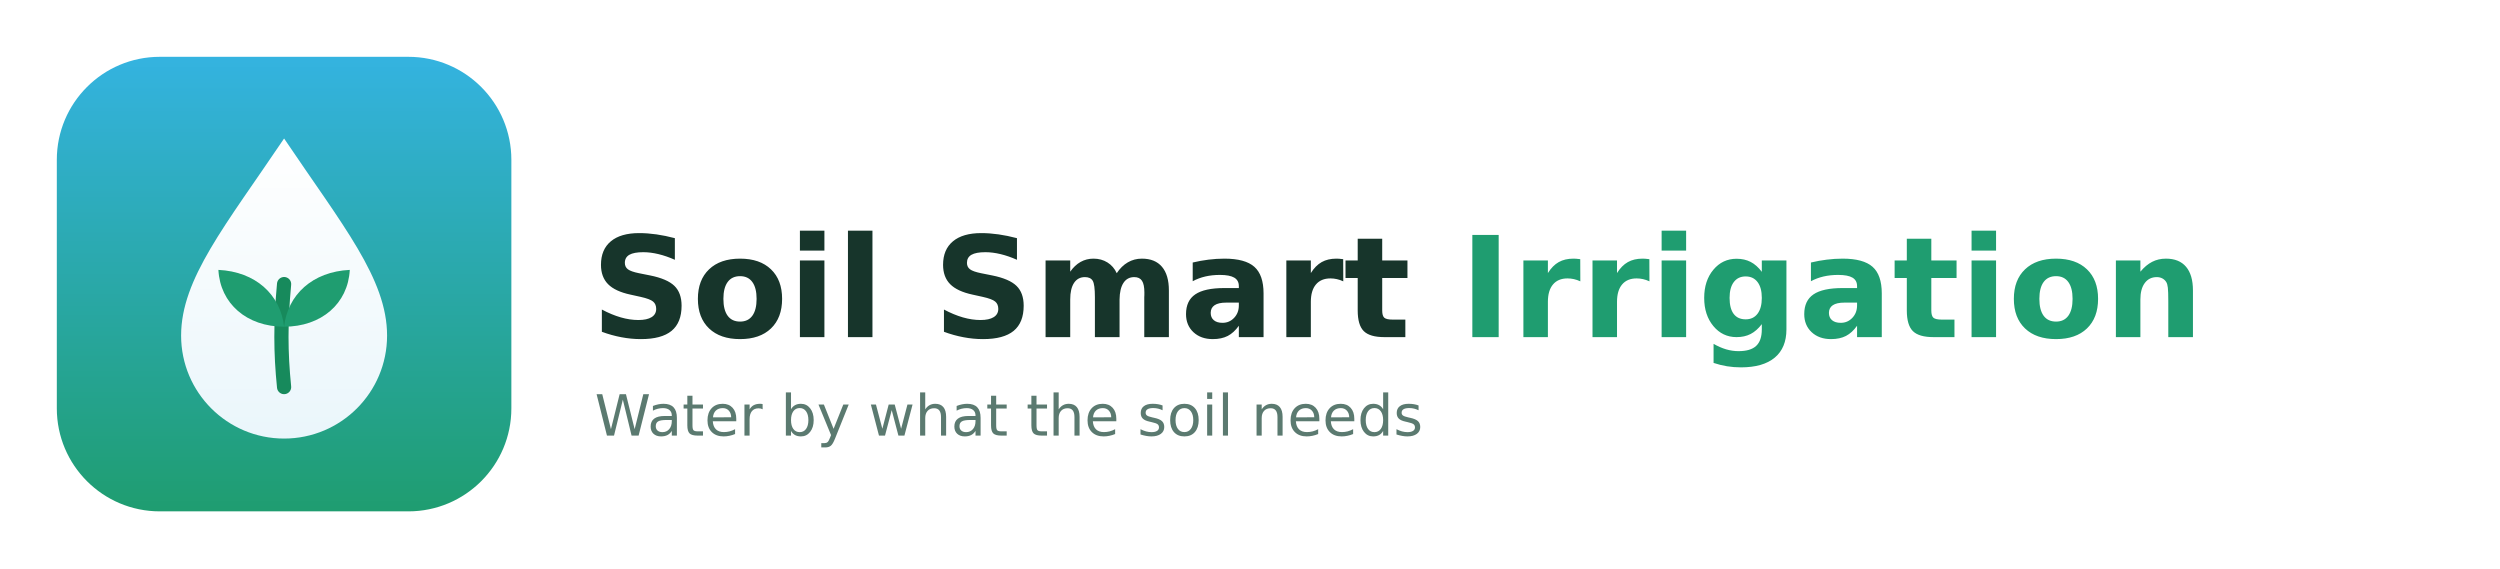
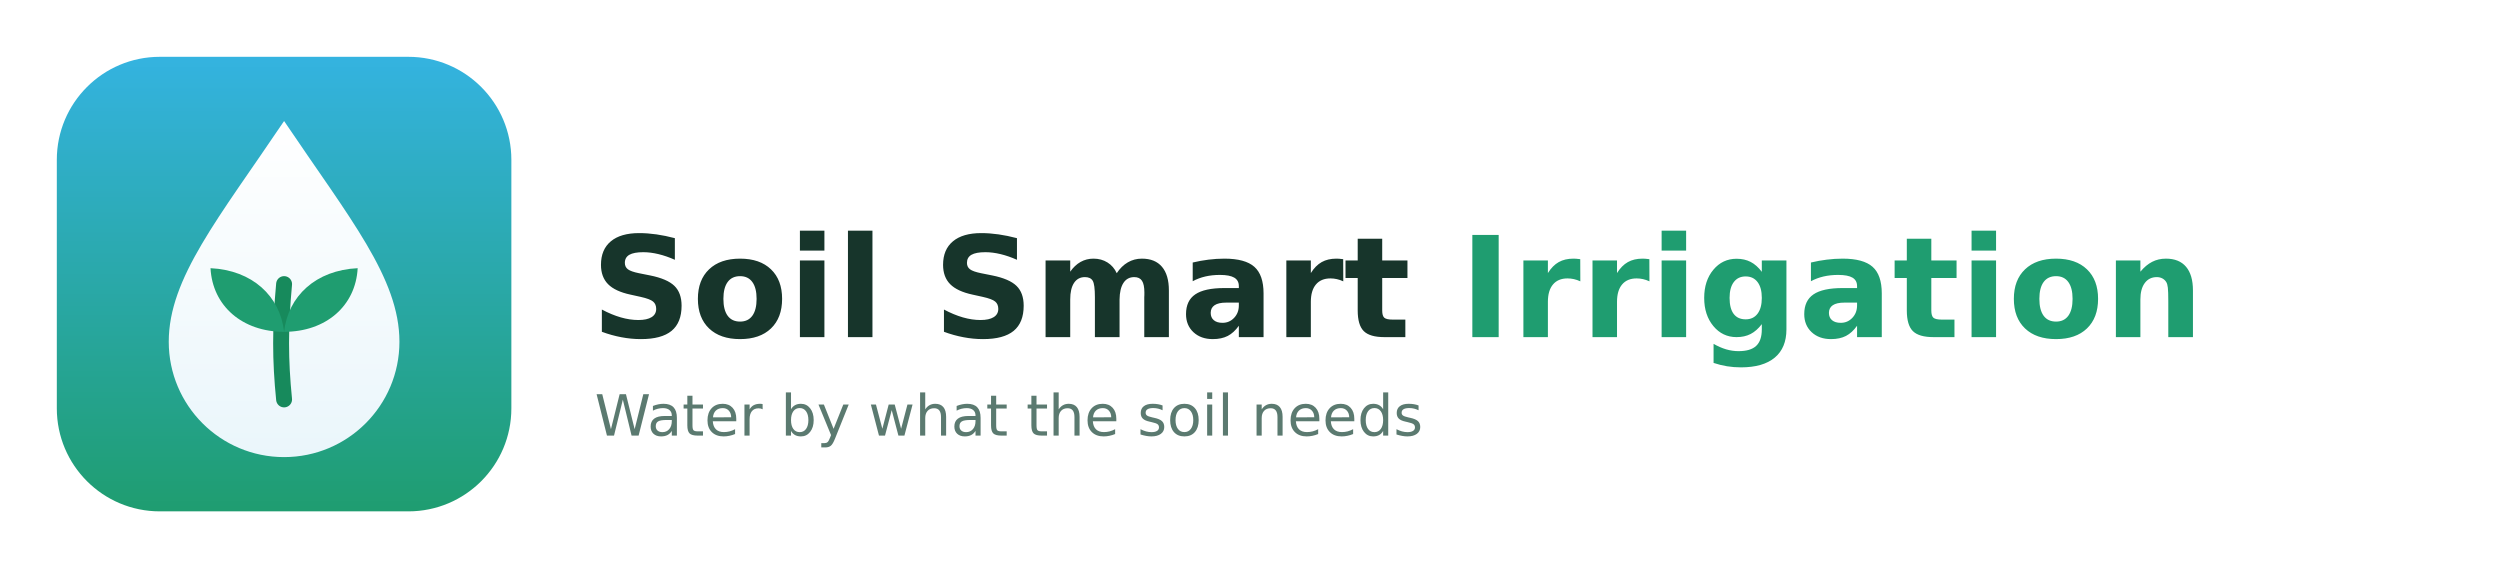
<svg xmlns="http://www.w3.org/2000/svg" viewBox="0 0 1320 300" width="1320" height="300">
  <defs>
    <linearGradient id="bg" x1="0" y1="0" x2="0" y2="1">
      <stop offset="0" stop-color="#34b3e0" />
      <stop offset="1" stop-color="#1f9d70" />
    </linearGradient>
    <linearGradient id="drop" x1="0" y1="0" x2="0" y2="1">
      <stop offset="0" stop-color="#ffffff" />
      <stop offset="1" stop-color="#eaf6fb" />
    </linearGradient>
  </defs>
  <g transform="translate(30,30) scale(0.46875)">
    <rect width="512" height="512" rx="116" fill="url(#bg)" />
-     <path d="M256 92 C 322 190 372 250 372 314 A 116 116 0 1 1 140 314 C 140 250 190 190 256 92 Z" fill="url(#drop)" />
-     <path d="M256 372 C 252 332 252 300 256 256" fill="none" stroke="#178a5c" stroke-width="16" stroke-linecap="round" />
-     <path d="M256 304 C 214 304 184 278 182 240 C 224 242 252 268 256 304 Z" fill="#1f9d70" />
-     <path d="M256 304 C 298 304 328 278 330 240 C 288 242 260 268 256 304 Z" fill="#1f9d70" />
+     <g transform="translate(256 256) scale(1.12) translate(-256 -256)">
+       <path d="M256 92 C 322 190 372 250 372 314 A 116 116 0 1 1 140 314 C 140 250 190 190 256 92 Z" fill="url(#drop)" />
+       <path d="M256 372 C 252 332 252 300 256 256" fill="none" stroke="#178a5c" stroke-width="16" stroke-linecap="round" />
+       <path d="M256 304 C 214 304 184 278 182 240 C 224 242 252 268 256 304 Z" fill="#1f9d70" />
+       <path d="M256 304 C 298 304 328 278 330 240 C 288 242 260 268 256 304 Z" fill="#1f9d70" />
+     </g>
  </g>
  <text x="312" y="178" font-family="'DejaVu Sans','Noto Sans',sans-serif" font-size="74" font-weight="700" fill="#17352b">Soil Smart <tspan fill="#1f9d70">Irrigation</tspan>
  </text>
  <text x="314" y="230" font-family="'DejaVu Sans','Noto Sans',sans-serif" font-size="30" font-weight="400" fill="#5b7a70">Water by what the soil needs</text>
</svg>
